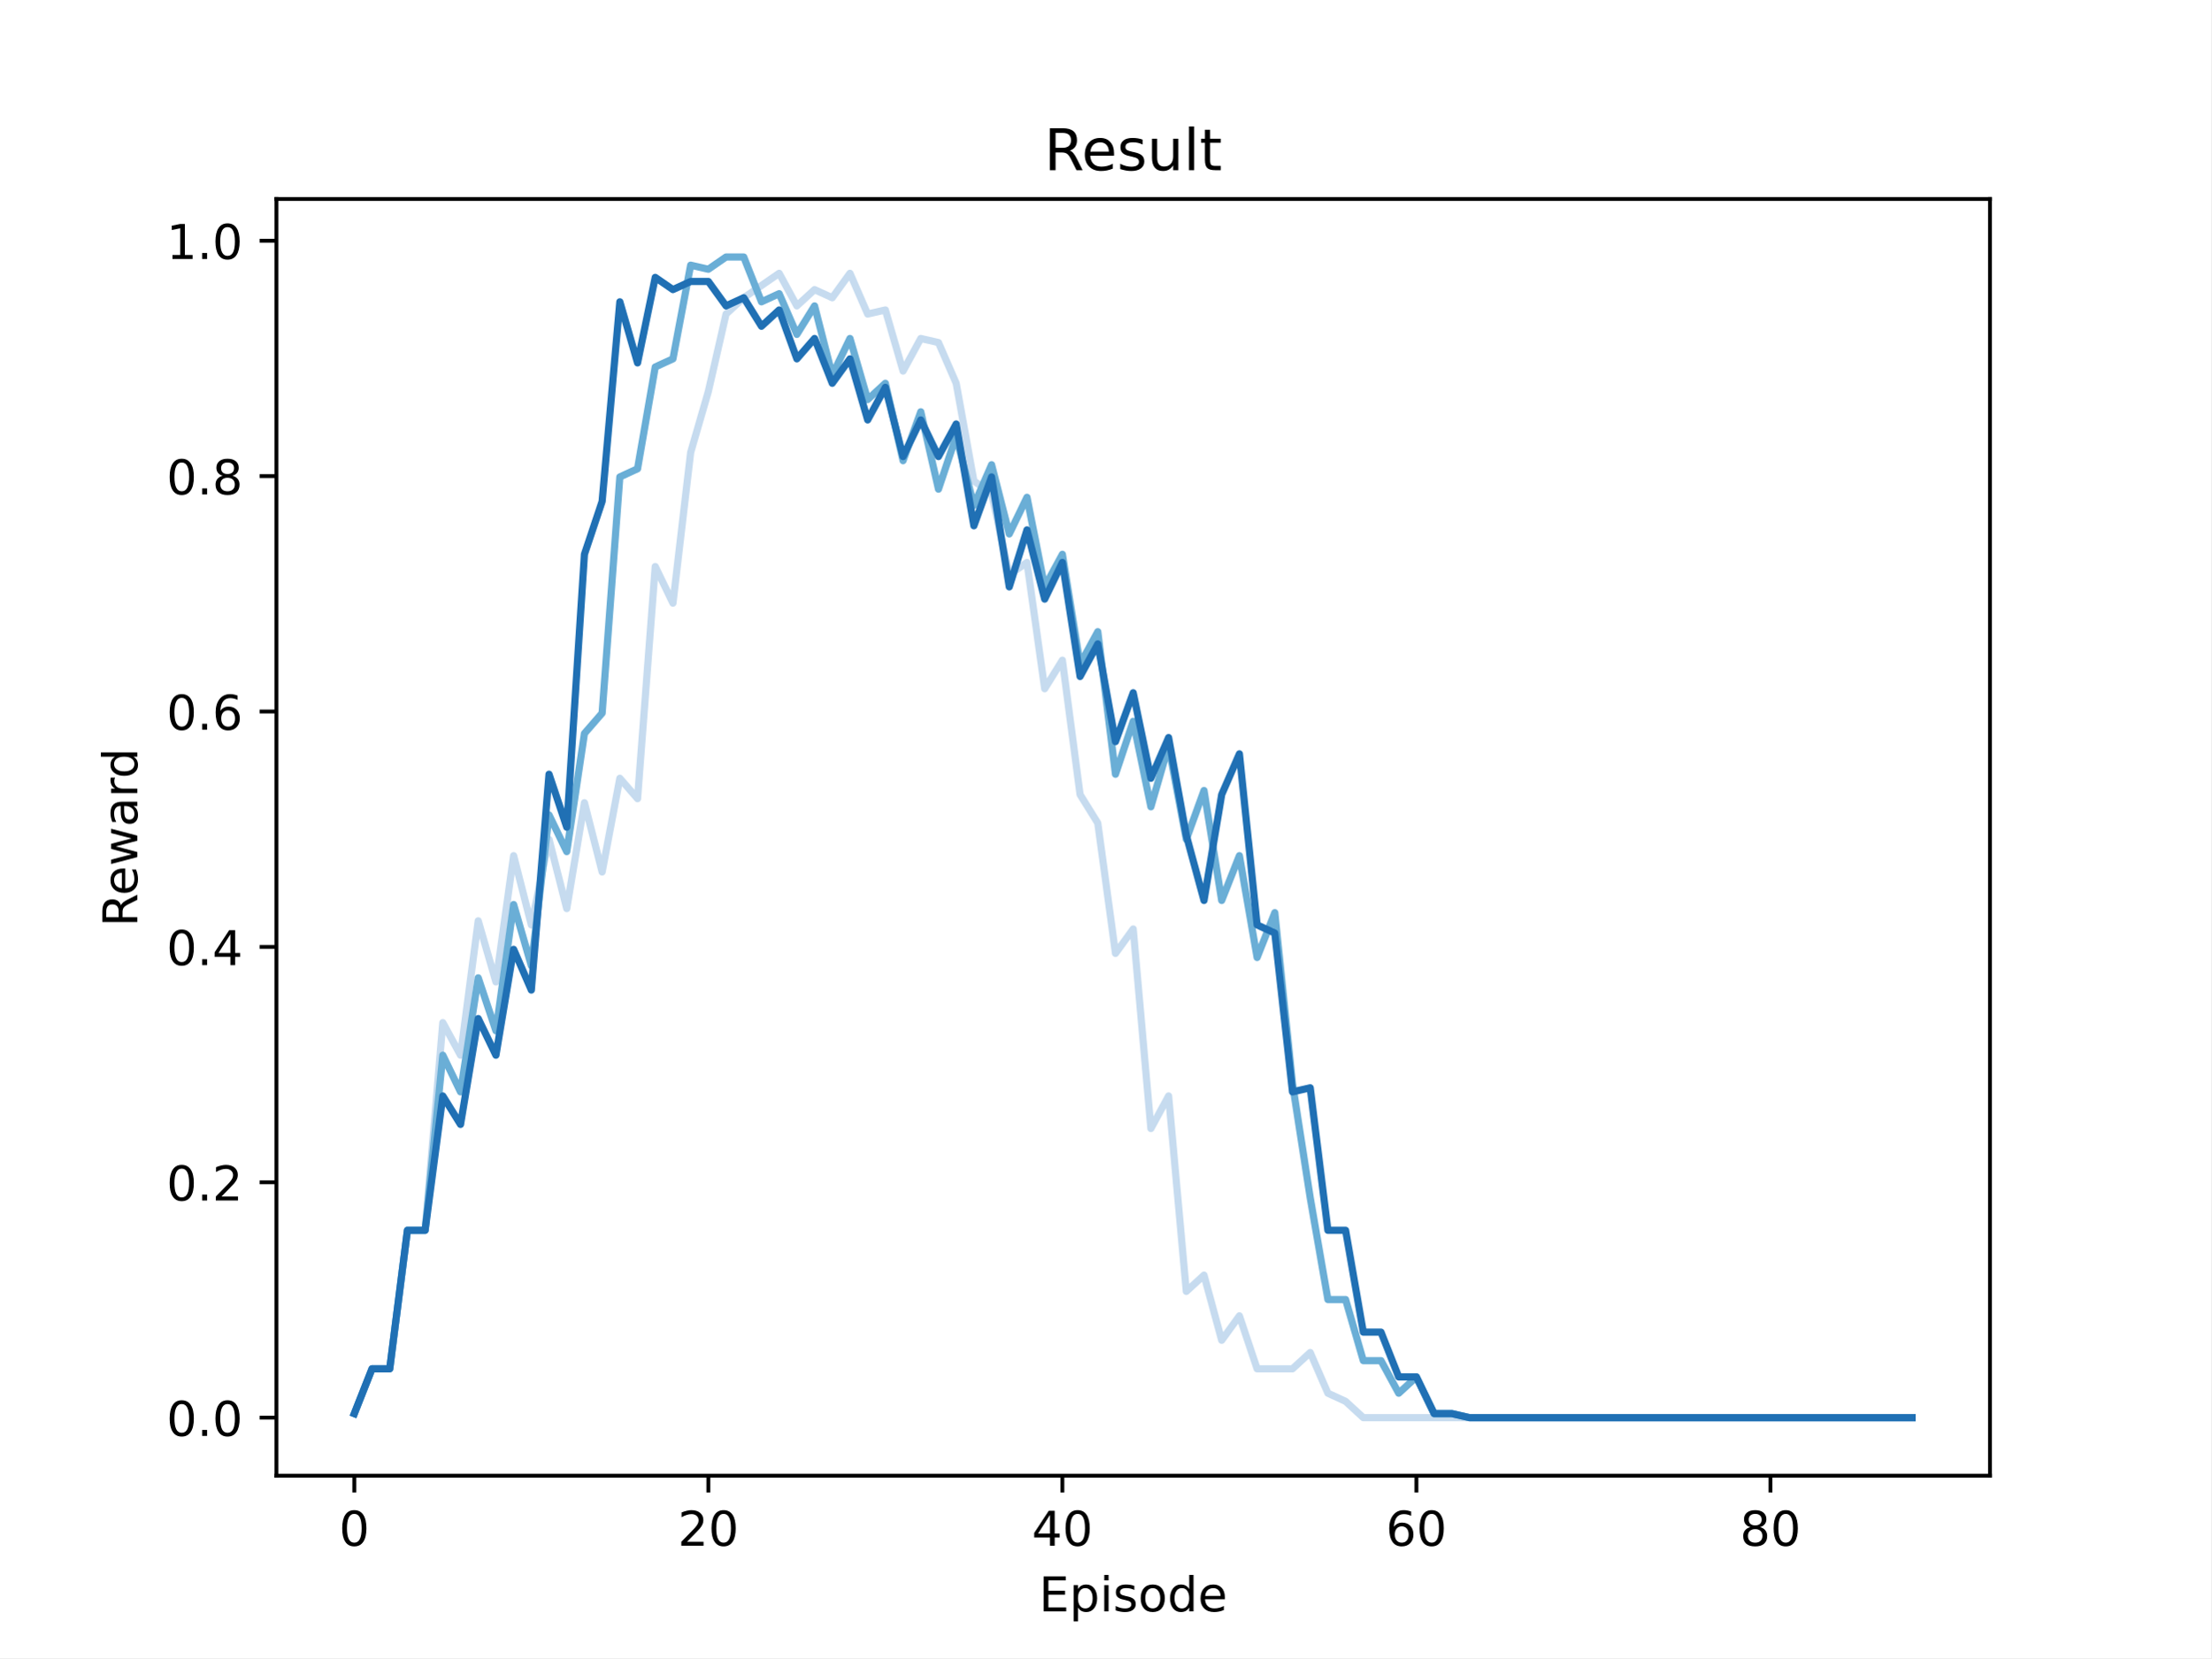
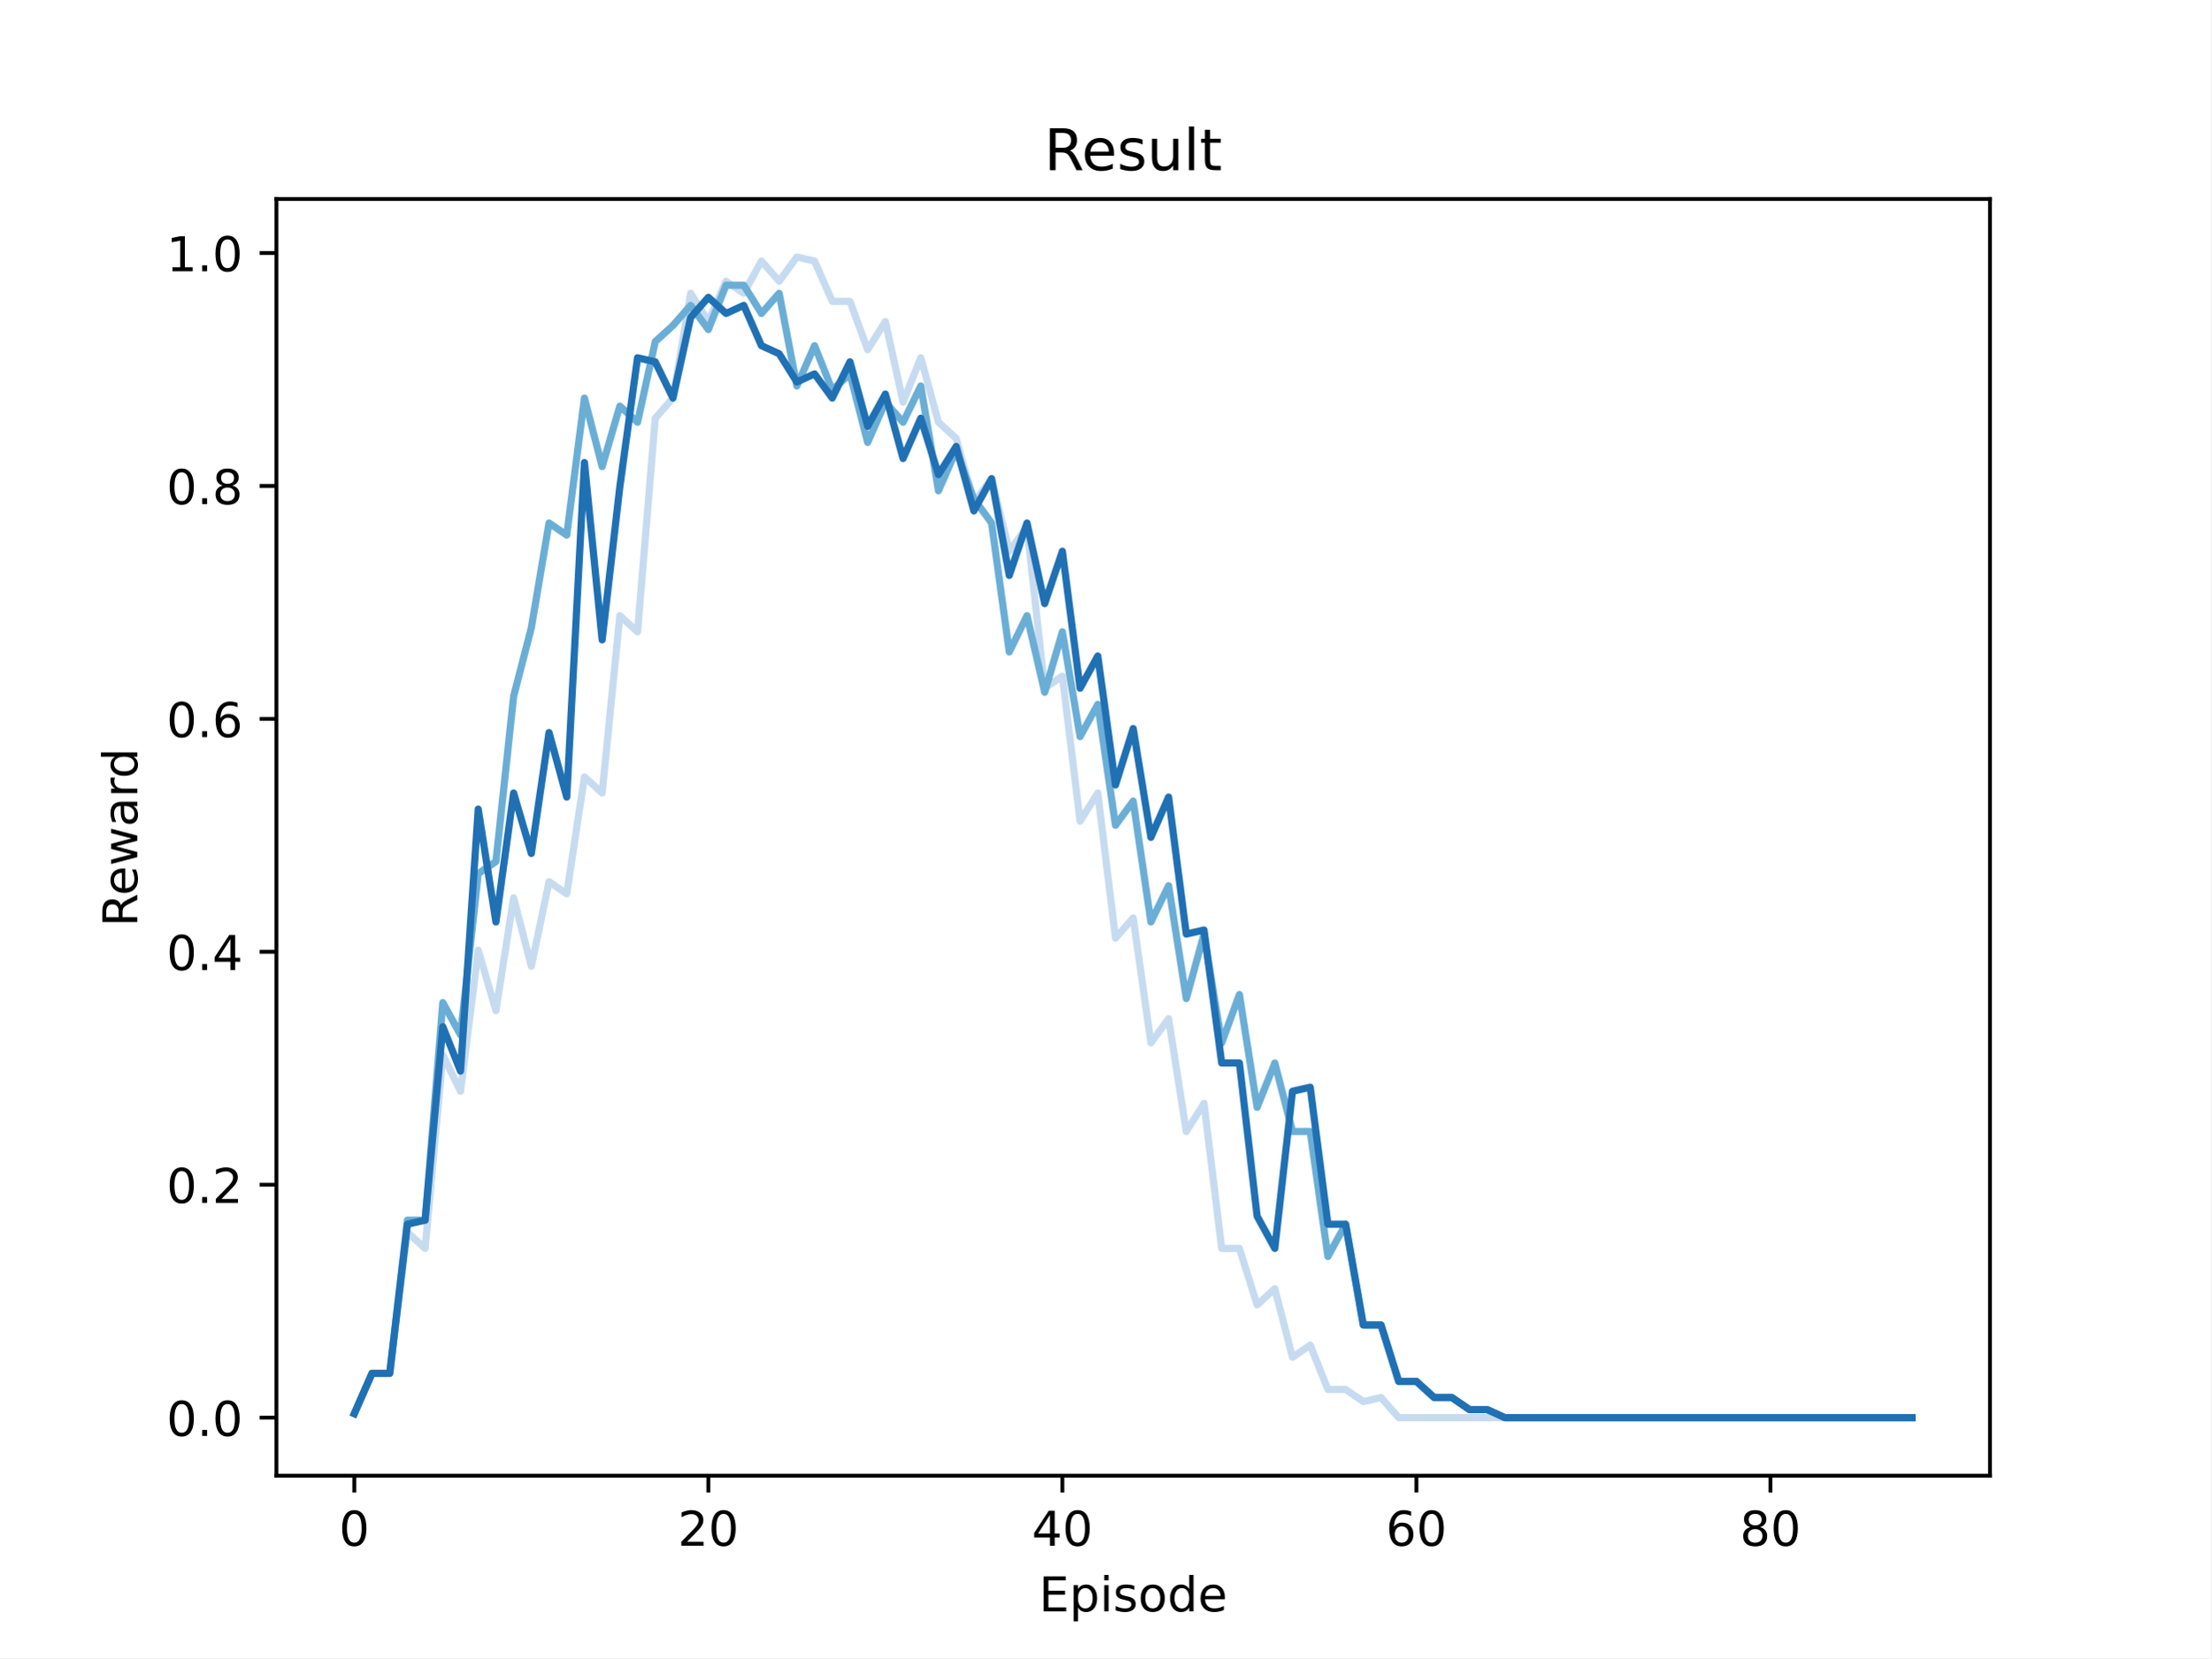
<svg xmlns="http://www.w3.org/2000/svg" xmlns:xlink="http://www.w3.org/1999/xlink" width="460.8pt" height="345.6pt" viewBox="0 0 460.8 345.6" version="1.1">
  <defs>
    <style type="text/css">*{stroke-linejoin: round; stroke-linecap: butt}</style>
  </defs>
  <g id="figure_1">
    <g id="patch_1">
      <path d="M 0 345.6  L 460.8 345.6  L 460.8 0  L 0 0  z " style="fill: #ffffff" />
    </g>
    <g id="axes_1">
      <g id="patch_2">
        <path d="M 57.6 307.584  L 414.72 307.584  L 414.72 41.472  L 57.6 41.472  z " style="fill: #ffffff" />
      </g>
      <g id="matplotlib.axis_1">
        <g id="xtick_1">
          <g id="line2d_1">
            <defs>
-               <path id="m53fb399a80" d="M 0 0  L 0 3.5  " style="stroke: #000000; stroke-width: 0.8" />
-             </defs>
-             <g>
-               <use xlink:href="#m53fb399a80" x="73.833" y="307.584" style="stroke: #000000; stroke-width: 0.8" />
+               <path id="m42a9a38166" d="M 0 0  L 0 3.5  " style="stroke: #000000; stroke-width: 0.8" />
+             </defs>
+             <g>
+               <use xlink:href="#m42a9a38166" x="73.833" y="307.584" style="stroke: #000000; stroke-width: 0.8" />
            </g>
          </g>
          <g id="text_1">
            <g transform="translate(70.65148 322.1824) scale(0.1 -0.1)">
              <defs>
                <path id="DejaVuSans-30" d="M 2034 4250  Q 1547 4250 1301 3770  Q 1056 3291 1056 2328  Q 1056 1369 1301 889  Q 1547 409 2034 409  Q 2525 409 2770 889  Q 3016 1369 3016 2328  Q 3016 3291 2770 3770  Q 2525 4250 2034 4250  z M 2034 4750  Q 2819 4750 3233 4129  Q 3647 3509 3647 2328  Q 3647 1150 3233 529  Q 2819 -91 2034 -91  Q 1250 -91 836 529  Q 422 1150 422 2328  Q 422 3509 836 4129  Q 1250 4750 2034 4750  z " transform="scale(0.015625)" />
              </defs>
              <use xlink:href="#DejaVuSans-30" />
            </g>
          </g>
        </g>
        <g id="xtick_2">
          <g id="line2d_2">
            <g>
-               <use xlink:href="#m53fb399a80" x="147.618" y="307.584" style="stroke: #000000; stroke-width: 0.8" />
+               <use xlink:href="#m42a9a38166" x="147.618" y="307.584" style="stroke: #000000; stroke-width: 0.8" />
            </g>
          </g>
          <g id="text_2">
            <g transform="translate(141.2554 322.1824) scale(0.1 -0.1)">
              <defs>
                <path id="DejaVuSans-32" d="M 1228 531  L 3431 531  L 3431 0  L 469 0  L 469 531  Q 828 903 1448 1529  Q 2069 2156 2228 2338  Q 2531 2678 2651 2914  Q 2772 3150 2772 3378  Q 2772 3750 2511 3984  Q 2250 4219 1831 4219  Q 1534 4219 1204 4116  Q 875 4013 500 3803  L 500 4441  Q 881 4594 1212 4672  Q 1544 4750 1819 4750  Q 2544 4750 2975 4387  Q 3406 4025 3406 3419  Q 3406 3131 3298 2873  Q 3191 2616 2906 2266  Q 2828 2175 2409 1742  Q 1991 1309 1228 531  z " transform="scale(0.015625)" />
              </defs>
              <use xlink:href="#DejaVuSans-32" />
              <use xlink:href="#DejaVuSans-30" x="63.623" />
            </g>
          </g>
        </g>
        <g id="xtick_3">
          <g id="line2d_3">
            <g>
-               <use xlink:href="#m53fb399a80" x="221.403" y="307.584" style="stroke: #000000; stroke-width: 0.8" />
+               <use xlink:href="#m42a9a38166" x="221.403" y="307.584" style="stroke: #000000; stroke-width: 0.8" />
            </g>
          </g>
          <g id="text_3">
            <g transform="translate(215.0405 322.1824) scale(0.1 -0.1)">
              <defs>
                <path id="DejaVuSans-34" d="M 2419 4116  L 825 1625  L 2419 1625  L 2419 4116  z M 2253 4666  L 3047 4666  L 3047 1625  L 3713 1625  L 3713 1100  L 3047 1100  L 3047 0  L 2419 0  L 2419 1100  L 313 1100  L 313 1709  L 2253 4666  z " transform="scale(0.015625)" />
              </defs>
              <use xlink:href="#DejaVuSans-34" />
              <use xlink:href="#DejaVuSans-30" x="63.623" />
            </g>
          </g>
        </g>
        <g id="xtick_4">
          <g id="line2d_4">
            <g>
-               <use xlink:href="#m53fb399a80" x="295.188" y="307.584" style="stroke: #000000; stroke-width: 0.8" />
+               <use xlink:href="#m42a9a38166" x="295.188" y="307.584" style="stroke: #000000; stroke-width: 0.8" />
            </g>
          </g>
          <g id="text_4">
            <g transform="translate(288.8256 322.1824) scale(0.1 -0.1)">
              <defs>
                <path id="DejaVuSans-36" d="M 2113 2584  Q 1688 2584 1439 2293  Q 1191 2003 1191 1497  Q 1191 994 1439 701  Q 1688 409 2113 409  Q 2538 409 2786 701  Q 3034 994 3034 1497  Q 3034 2003 2786 2293  Q 2538 2584 2113 2584  z M 3366 4563  L 3366 3988  Q 3128 4100 2886 4159  Q 2644 4219 2406 4219  Q 1781 4219 1451 3797  Q 1122 3375 1075 2522  Q 1259 2794 1537 2939  Q 1816 3084 2150 3084  Q 2853 3084 3261 2657  Q 3669 2231 3669 1497  Q 3669 778 3244 343  Q 2819 -91 2113 -91  Q 1303 -91 875 529  Q 447 1150 447 2328  Q 447 3434 972 4092  Q 1497 4750 2381 4750  Q 2619 4750 2861 4703  Q 3103 4656 3366 4563  z " transform="scale(0.015625)" />
              </defs>
              <use xlink:href="#DejaVuSans-36" />
              <use xlink:href="#DejaVuSans-30" x="63.623" />
            </g>
          </g>
        </g>
        <g id="xtick_5">
          <g id="line2d_5">
            <g>
-               <use xlink:href="#m53fb399a80" x="368.973" y="307.584" style="stroke: #000000; stroke-width: 0.8" />
+               <use xlink:href="#m42a9a38166" x="368.973" y="307.584" style="stroke: #000000; stroke-width: 0.8" />
            </g>
          </g>
          <g id="text_5">
            <g transform="translate(362.6107 322.1824) scale(0.1 -0.1)">
              <defs>
                <path id="DejaVuSans-38" d="M 2034 2216  Q 1584 2216 1326 1975  Q 1069 1734 1069 1313  Q 1069 891 1326 650  Q 1584 409 2034 409  Q 2484 409 2743 651  Q 3003 894 3003 1313  Q 3003 1734 2745 1975  Q 2488 2216 2034 2216  z M 1403 2484  Q 997 2584 770 2862  Q 544 3141 544 3541  Q 544 4100 942 4425  Q 1341 4750 2034 4750  Q 2731 4750 3128 4425  Q 3525 4100 3525 3541  Q 3525 3141 3298 2862  Q 3072 2584 2669 2484  Q 3125 2378 3379 2068  Q 3634 1759 3634 1313  Q 3634 634 3220 271  Q 2806 -91 2034 -91  Q 1263 -91 848 271  Q 434 634 434 1313  Q 434 1759 690 2068  Q 947 2378 1403 2484  z M 1172 3481  Q 1172 3119 1398 2916  Q 1625 2713 2034 2713  Q 2441 2713 2670 2916  Q 2900 3119 2900 3481  Q 2900 3844 2670 4047  Q 2441 4250 2034 4250  Q 1625 4250 1398 4047  Q 1172 3844 1172 3481  z " transform="scale(0.015625)" />
              </defs>
              <use xlink:href="#DejaVuSans-38" />
              <use xlink:href="#DejaVuSans-30" x="63.623" />
            </g>
          </g>
        </g>
        <g id="text_6">
          <g transform="translate(216.5225 335.8606) scale(0.1 -0.1)">
            <defs>
              <path id="DejaVuSans-45" d="M 628 4666  L 3578 4666  L 3578 4134  L 1259 4134  L 1259 2753  L 3481 2753  L 3481 2222  L 1259 2222  L 1259 531  L 3634 531  L 3634 0  L 628 0  L 628 4666  z " transform="scale(0.015625)" />
              <path id="DejaVuSans-70" d="M 1159 525  L 1159 -1331  L 581 -1331  L 581 3500  L 1159 3500  L 1159 2969  Q 1341 3281 1617 3432  Q 1894 3584 2278 3584  Q 2916 3584 3314 3078  Q 3713 2572 3713 1747  Q 3713 922 3314 415  Q 2916 -91 2278 -91  Q 1894 -91 1617 61  Q 1341 213 1159 525  z M 3116 1747  Q 3116 2381 2855 2742  Q 2594 3103 2138 3103  Q 1681 3103 1420 2742  Q 1159 2381 1159 1747  Q 1159 1113 1420 752  Q 1681 391 2138 391  Q 2594 391 2855 752  Q 3116 1113 3116 1747  z " transform="scale(0.015625)" />
              <path id="DejaVuSans-69" d="M 603 3500  L 1178 3500  L 1178 0  L 603 0  L 603 3500  z M 603 4863  L 1178 4863  L 1178 4134  L 603 4134  L 603 4863  z " transform="scale(0.015625)" />
              <path id="DejaVuSans-73" d="M 2834 3397  L 2834 2853  Q 2591 2978 2328 3040  Q 2066 3103 1784 3103  Q 1356 3103 1142 2972  Q 928 2841 928 2578  Q 928 2378 1081 2264  Q 1234 2150 1697 2047  L 1894 2003  Q 2506 1872 2764 1633  Q 3022 1394 3022 966  Q 3022 478 2636 193  Q 2250 -91 1575 -91  Q 1294 -91 989 -36  Q 684 19 347 128  L 347 722  Q 666 556 975 473  Q 1284 391 1588 391  Q 1994 391 2212 530  Q 2431 669 2431 922  Q 2431 1156 2273 1281  Q 2116 1406 1581 1522  L 1381 1569  Q 847 1681 609 1914  Q 372 2147 372 2553  Q 372 3047 722 3315  Q 1072 3584 1716 3584  Q 2034 3584 2315 3537  Q 2597 3491 2834 3397  z " transform="scale(0.015625)" />
              <path id="DejaVuSans-6f" d="M 1959 3097  Q 1497 3097 1228 2736  Q 959 2375 959 1747  Q 959 1119 1226 758  Q 1494 397 1959 397  Q 2419 397 2687 759  Q 2956 1122 2956 1747  Q 2956 2369 2687 2733  Q 2419 3097 1959 3097  z M 1959 3584  Q 2709 3584 3137 3096  Q 3566 2609 3566 1747  Q 3566 888 3137 398  Q 2709 -91 1959 -91  Q 1206 -91 779 398  Q 353 888 353 1747  Q 353 2609 779 3096  Q 1206 3584 1959 3584  z " transform="scale(0.015625)" />
              <path id="DejaVuSans-64" d="M 2906 2969  L 2906 4863  L 3481 4863  L 3481 0  L 2906 0  L 2906 525  Q 2725 213 2448 61  Q 2172 -91 1784 -91  Q 1150 -91 751 415  Q 353 922 353 1747  Q 353 2572 751 3078  Q 1150 3584 1784 3584  Q 2172 3584 2448 3432  Q 2725 3281 2906 2969  z M 947 1747  Q 947 1113 1208 752  Q 1469 391 1925 391  Q 2381 391 2643 752  Q 2906 1113 2906 1747  Q 2906 2381 2643 2742  Q 2381 3103 1925 3103  Q 1469 3103 1208 2742  Q 947 2381 947 1747  z " transform="scale(0.015625)" />
              <path id="DejaVuSans-65" d="M 3597 1894  L 3597 1613  L 953 1613  Q 991 1019 1311 708  Q 1631 397 2203 397  Q 2534 397 2845 478  Q 3156 559 3463 722  L 3463 178  Q 3153 47 2828 -22  Q 2503 -91 2169 -91  Q 1331 -91 842 396  Q 353 884 353 1716  Q 353 2575 817 3079  Q 1281 3584 2069 3584  Q 2775 3584 3186 3129  Q 3597 2675 3597 1894  z M 3022 2063  Q 3016 2534 2758 2815  Q 2500 3097 2075 3097  Q 1594 3097 1305 2825  Q 1016 2553 972 2059  L 3022 2063  z " transform="scale(0.015625)" />
            </defs>
            <use xlink:href="#DejaVuSans-45" />
            <use xlink:href="#DejaVuSans-70" x="63.184" />
            <use xlink:href="#DejaVuSans-69" x="126.66" />
            <use xlink:href="#DejaVuSans-73" x="154.443" />
            <use xlink:href="#DejaVuSans-6f" x="206.543" />
            <use xlink:href="#DejaVuSans-64" x="267.725" />
            <use xlink:href="#DejaVuSans-65" x="331.201" />
          </g>
        </g>
      </g>
      <g id="matplotlib.axis_2">
        <g id="ytick_1">
          <g id="line2d_6">
            <defs>
-               <path id="m42c4a5afcf" d="M 0 0  L -3.5 0  " style="stroke: #000000; stroke-width: 0.8" />
-             </defs>
-             <g>
-               <use xlink:href="#m42c4a5afcf" x="57.6" y="295.488" style="stroke: #000000; stroke-width: 0.8" />
+               <path id="m43a98321cf" d="M 0 0  L -3.5 0  " style="stroke: #000000; stroke-width: 0.8" />
+             </defs>
+             <g>
+               <use xlink:href="#m43a98321cf" x="57.6" y="295.488" style="stroke: #000000; stroke-width: 0.8" />
            </g>
          </g>
          <g id="text_7">
            <g transform="translate(34.69687 299.2872) scale(0.1 -0.1)">
              <defs>
                <path id="DejaVuSans-2e" d="M 684 794  L 1344 794  L 1344 0  L 684 0  L 684 794  z " transform="scale(0.015625)" />
              </defs>
              <use xlink:href="#DejaVuSans-30" />
              <use xlink:href="#DejaVuSans-2e" x="63.623" />
              <use xlink:href="#DejaVuSans-30" x="95.41" />
            </g>
          </g>
        </g>
        <g id="ytick_2">
          <g id="line2d_7">
            <g>
-               <use xlink:href="#m42c4a5afcf" x="57.6" y="246.425" style="stroke: #000000; stroke-width: 0.8" />
+               <use xlink:href="#m43a98321cf" x="57.6" y="246.936" style="stroke: #000000; stroke-width: 0.8" />
            </g>
          </g>
          <g id="text_8">
-             <g transform="translate(34.69687 250.2241) scale(0.1 -0.1)">
+             <g transform="translate(34.69687 250.7352) scale(0.1 -0.1)">
              <use xlink:href="#DejaVuSans-30" />
              <use xlink:href="#DejaVuSans-2e" x="63.623" />
              <use xlink:href="#DejaVuSans-32" x="95.41" />
            </g>
          </g>
        </g>
        <g id="ytick_3">
          <g id="line2d_8">
            <g>
-               <use xlink:href="#m42c4a5afcf" x="57.6" y="197.362" style="stroke: #000000; stroke-width: 0.8" />
+               <use xlink:href="#m43a98321cf" x="57.6" y="198.384" style="stroke: #000000; stroke-width: 0.8" />
            </g>
          </g>
          <g id="text_9">
-             <g transform="translate(34.69687 201.1611) scale(0.1 -0.1)">
+             <g transform="translate(34.69687 202.1832) scale(0.1 -0.1)">
              <use xlink:href="#DejaVuSans-30" />
              <use xlink:href="#DejaVuSans-2e" x="63.623" />
              <use xlink:href="#DejaVuSans-34" x="95.41" />
            </g>
          </g>
        </g>
        <g id="ytick_4">
          <g id="line2d_9">
            <g>
-               <use xlink:href="#m42c4a5afcf" x="57.6" y="148.299" style="stroke: #000000; stroke-width: 0.8" />
+               <use xlink:href="#m43a98321cf" x="57.6" y="149.832" style="stroke: #000000; stroke-width: 0.8" />
            </g>
          </g>
          <g id="text_10">
-             <g transform="translate(34.69687 152.098) scale(0.1 -0.1)">
+             <g transform="translate(34.69687 153.6312) scale(0.1 -0.1)">
              <use xlink:href="#DejaVuSans-30" />
              <use xlink:href="#DejaVuSans-2e" x="63.623" />
              <use xlink:href="#DejaVuSans-36" x="95.41" />
            </g>
          </g>
        </g>
        <g id="ytick_5">
          <g id="line2d_10">
            <g>
-               <use xlink:href="#m42c4a5afcf" x="57.6" y="99.236" style="stroke: #000000; stroke-width: 0.8" />
+               <use xlink:href="#m43a98321cf" x="57.6" y="101.28" style="stroke: #000000; stroke-width: 0.8" />
            </g>
          </g>
          <g id="text_11">
-             <g transform="translate(34.69687 103.0349) scale(0.1 -0.1)">
+             <g transform="translate(34.69687 105.0792) scale(0.1 -0.1)">
              <use xlink:href="#DejaVuSans-30" />
              <use xlink:href="#DejaVuSans-2e" x="63.623" />
              <use xlink:href="#DejaVuSans-38" x="95.41" />
            </g>
          </g>
        </g>
        <g id="ytick_6">
          <g id="line2d_11">
            <g>
-               <use xlink:href="#m42c4a5afcf" x="57.6" y="50.173" style="stroke: #000000; stroke-width: 0.8" />
+               <use xlink:href="#m43a98321cf" x="57.6" y="52.728" style="stroke: #000000; stroke-width: 0.8" />
            </g>
          </g>
          <g id="text_12">
-             <g transform="translate(34.69687 53.97185) scale(0.1 -0.1)">
+             <g transform="translate(34.69687 56.52722) scale(0.1 -0.1)">
              <defs>
                <path id="DejaVuSans-31" d="M 794 531  L 1825 531  L 1825 4091  L 703 3866  L 703 4441  L 1819 4666  L 2450 4666  L 2450 531  L 3481 531  L 3481 0  L 794 0  L 794 531  z " transform="scale(0.015625)" />
              </defs>
              <use xlink:href="#DejaVuSans-31" />
              <use xlink:href="#DejaVuSans-2e" x="63.623" />
              <use xlink:href="#DejaVuSans-30" x="95.41" />
            </g>
          </g>
        </g>
        <g id="text_13">
          <g transform="translate(28.61719 193.1491) rotate(-90) scale(0.1 -0.1)">
            <defs>
              <path id="DejaVuSans-52" d="M 2841 2188  Q 3044 2119 3236 1894  Q 3428 1669 3622 1275  L 4263 0  L 3584 0  L 2988 1197  Q 2756 1666 2539 1819  Q 2322 1972 1947 1972  L 1259 1972  L 1259 0  L 628 0  L 628 4666  L 2053 4666  Q 2853 4666 3247 4331  Q 3641 3997 3641 3322  Q 3641 2881 3436 2590  Q 3231 2300 2841 2188  z M 1259 4147  L 1259 2491  L 2053 2491  Q 2509 2491 2742 2702  Q 2975 2913 2975 3322  Q 2975 3731 2742 3939  Q 2509 4147 2053 4147  L 1259 4147  z " transform="scale(0.015625)" />
              <path id="DejaVuSans-77" d="M 269 3500  L 844 3500  L 1563 769  L 2278 3500  L 2956 3500  L 3675 769  L 4391 3500  L 4966 3500  L 4050 0  L 3372 0  L 2619 2869  L 1863 0  L 1184 0  L 269 3500  z " transform="scale(0.015625)" />
              <path id="DejaVuSans-61" d="M 2194 1759  Q 1497 1759 1228 1600  Q 959 1441 959 1056  Q 959 750 1161 570  Q 1363 391 1709 391  Q 2188 391 2477 730  Q 2766 1069 2766 1631  L 2766 1759  L 2194 1759  z M 3341 1997  L 3341 0  L 2766 0  L 2766 531  Q 2569 213 2275 61  Q 1981 -91 1556 -91  Q 1019 -91 701 211  Q 384 513 384 1019  Q 384 1609 779 1909  Q 1175 2209 1959 2209  L 2766 2209  L 2766 2266  Q 2766 2663 2505 2880  Q 2244 3097 1772 3097  Q 1472 3097 1187 3025  Q 903 2953 641 2809  L 641 3341  Q 956 3463 1253 3523  Q 1550 3584 1831 3584  Q 2591 3584 2966 3190  Q 3341 2797 3341 1997  z " transform="scale(0.015625)" />
              <path id="DejaVuSans-72" d="M 2631 2963  Q 2534 3019 2420 3045  Q 2306 3072 2169 3072  Q 1681 3072 1420 2755  Q 1159 2438 1159 1844  L 1159 0  L 581 0  L 581 3500  L 1159 3500  L 1159 2956  Q 1341 3275 1631 3429  Q 1922 3584 2338 3584  Q 2397 3584 2469 3576  Q 2541 3569 2628 3553  L 2631 2963  z " transform="scale(0.015625)" />
            </defs>
            <use xlink:href="#DejaVuSans-52" />
            <use xlink:href="#DejaVuSans-65" x="64.982" />
            <use xlink:href="#DejaVuSans-77" x="126.506" />
            <use xlink:href="#DejaVuSans-61" x="208.293" />
            <use xlink:href="#DejaVuSans-72" x="269.572" />
            <use xlink:href="#DejaVuSans-64" x="308.936" />
          </g>
        </g>
      </g>
      <g id="line2d_12">
-         <path d="M 73.833 294.639  L 77.522 285.302  L 81.211 285.302  L 84.9 256.441  L 88.59 256.441  L 92.279 213.15  L 95.968 219.941  L 99.658 191.929  L 103.347 204.662  L 107.036 178.348  L 110.725 192.778  L 114.415 174.952  L 118.104 189.383  L 121.793 167.313  L 125.482 181.743  L 129.172 162.22  L 132.861 166.464  L 136.55 118.08  L 140.239 125.72  L 143.929 94.312  L 147.618 81.58  L 151.307 65.452  L 154.996 62.056  L 158.686 59.51  L 162.375 56.963  L 166.064 63.754  L 169.753 60.359  L 173.443 62.056  L 177.132 56.963  L 180.821 65.452  L 184.51 64.603  L 188.2 77.336  L 191.889 70.545  L 195.578 71.394  L 199.267 79.882  L 202.957 100.254  L 206.646 102.801  L 210.335 119.778  L 214.024 117.231  L 217.714 143.545  L 221.403 137.603  L 225.092 165.615  L 228.781 171.557  L 232.471 198.72  L 236.16 193.627  L 239.849 235.22  L 243.539 228.429  L 247.228 269.174  L 250.917 265.779  L 254.606 279.36  L 258.296 274.267  L 261.985 285.302  L 265.674 285.302  L 269.363 285.302  L 273.053 281.907  L 276.742 290.395  L 280.431 292.093  L 284.12 295.488  L 287.81 295.488  L 291.499 295.488  L 295.188 295.488  L 298.877 295.488  L 302.567 295.488  L 306.256 295.488  L 309.945 295.488  L 313.634 295.488  L 317.324 295.488  L 321.013 295.488  L 324.702 295.488  L 328.391 295.488  L 332.081 295.488  L 335.77 295.488  L 339.459 295.488  L 343.148 295.488  L 346.838 295.488  L 350.527 295.488  L 354.216 295.488  L 357.905 295.488  L 361.595 295.488  L 365.284 295.488  L 368.973 295.488  L 372.662 295.488  L 376.352 295.488  L 380.041 295.488  L 383.73 295.488  L 387.42 295.488  L 391.109 295.488  L 394.798 295.488  L 398.487 295.488  " clip-path="url(#p0c458b2321)" style="fill: none; stroke: #c6dbef; stroke-width: 1.5; stroke-linecap: square" />
+         <path d="M 73.833 294.648  L 77.522 286.248  L 81.211 286.248  L 84.9 256.848  L 88.59 260.208  L 92.279 219.888  L 95.968 227.448  L 99.658 198.048  L 103.347 210.648  L 107.036 187.128  L 110.725 201.408  L 114.415 183.768  L 118.104 186.288  L 121.793 161.928  L 125.482 165.288  L 129.172 128.328  L 132.861 131.688  L 136.55 87.168  L 140.239 82.968  L 143.929 61.128  L 147.618 67.008  L 151.307 58.608  L 154.996 61.128  L 158.686 54.408  L 162.375 58.608  L 166.064 53.568  L 169.753 54.408  L 173.443 62.808  L 177.132 62.808  L 180.821 72.888  L 184.51 67.008  L 188.2 83.808  L 191.889 74.568  L 195.578 88.008  L 199.267 91.368  L 202.957 104.808  L 206.646 99.768  L 210.335 114.888  L 214.024 109.848  L 217.714 143.448  L 221.403 140.928  L 225.092 171.168  L 228.781 165.288  L 232.471 195.528  L 236.16 191.328  L 239.849 217.368  L 243.539 212.328  L 247.228 235.848  L 250.917 229.968  L 254.606 260.208  L 258.296 260.208  L 261.985 271.968  L 265.674 268.608  L 269.363 282.888  L 273.053 280.368  L 276.742 289.608  L 280.431 289.608  L 284.12 292.128  L 287.81 291.288  L 291.499 295.488  L 295.188 295.488  L 298.877 295.488  L 302.567 295.488  L 306.256 295.488  L 309.945 295.488  L 313.634 295.488  L 317.324 295.488  L 321.013 295.488  L 324.702 295.488  L 328.391 295.488  L 332.081 295.488  L 335.77 295.488  L 339.459 295.488  L 343.148 295.488  L 346.838 295.488  L 350.527 295.488  L 354.216 295.488  L 357.905 295.488  L 361.595 295.488  L 365.284 295.488  L 368.973 295.488  L 372.662 295.488  L 376.352 295.488  L 380.041 295.488  L 383.73 295.488  L 387.42 295.488  L 391.109 295.488  L 394.798 295.488  L 398.487 295.488  " clip-path="url(#pac6c06192b)" style="fill: none; stroke: #c6dbef; stroke-width: 1.5; stroke-linecap: square" />
      </g>
      <g id="line2d_13">
-         <path d="M 73.833 294.639  L 77.522 285.302  L 81.211 285.302  L 84.9 256.441  L 88.59 256.441  L 92.279 219.941  L 95.968 227.581  L 99.658 203.813  L 103.347 214.848  L 107.036 188.534  L 110.725 201.267  L 114.415 169.859  L 118.104 177.499  L 121.793 152.883  L 125.482 148.638  L 129.172 99.405  L 132.861 97.708  L 136.55 76.487  L 140.239 74.789  L 143.929 55.266  L 147.618 56.115  L 151.307 53.568  L 154.996 53.568  L 158.686 62.905  L 162.375 61.208  L 166.064 69.696  L 169.753 63.754  L 173.443 78.184  L 177.132 70.545  L 180.821 83.277  L 184.51 79.882  L 188.2 96.01  L 191.889 85.824  L 195.578 101.952  L 199.267 90.917  L 202.957 105.347  L 206.646 96.859  L 210.335 111.289  L 214.024 103.65  L 217.714 122.324  L 221.403 115.533  L 225.092 138.452  L 228.781 131.661  L 232.471 161.371  L 236.16 150.336  L 239.849 168.162  L 243.539 155.429  L 247.228 174.952  L 250.917 164.766  L 254.606 187.685  L 258.296 178.348  L 261.985 199.569  L 265.674 190.232  L 269.363 225.883  L 273.053 249.651  L 276.742 270.872  L 280.431 270.872  L 284.12 283.604  L 287.81 283.604  L 291.499 290.395  L 295.188 287  L 298.877 294.639  L 302.567 294.639  L 306.256 295.488  L 309.945 295.488  L 313.634 295.488  L 317.324 295.488  L 321.013 295.488  L 324.702 295.488  L 328.391 295.488  L 332.081 295.488  L 335.77 295.488  L 339.459 295.488  L 343.148 295.488  L 346.838 295.488  L 350.527 295.488  L 354.216 295.488  L 357.905 295.488  L 361.595 295.488  L 365.284 295.488  L 368.973 295.488  L 372.662 295.488  L 376.352 295.488  L 380.041 295.488  L 383.73 295.488  L 387.42 295.488  L 391.109 295.488  L 394.798 295.488  L 398.487 295.488  " clip-path="url(#p0c458b2321)" style="fill: none; stroke: #6aaed6; stroke-width: 1.5; stroke-linecap: square" />
+         <path d="M 73.833 294.648  L 77.522 286.248  L 81.211 286.248  L 84.9 254.328  L 88.59 254.328  L 92.279 208.968  L 95.968 215.688  L 99.658 182.088  L 103.347 179.568  L 107.036 145.128  L 110.725 130.848  L 114.415 109.008  L 118.104 111.528  L 121.793 82.968  L 125.482 97.248  L 129.172 84.648  L 132.861 88.008  L 136.55 71.208  L 140.239 67.848  L 143.929 63.648  L 147.618 68.688  L 151.307 59.448  L 154.996 59.448  L 158.686 65.328  L 162.375 61.128  L 166.064 80.448  L 169.753 72.048  L 173.443 81.288  L 177.132 77.928  L 180.821 92.208  L 184.51 83.808  L 188.2 88.008  L 191.889 80.448  L 195.578 102.288  L 199.267 93.888  L 202.957 103.968  L 206.646 109.008  L 210.335 135.888  L 214.024 128.328  L 217.714 144.288  L 221.403 131.688  L 225.092 153.528  L 228.781 146.808  L 232.471 172.008  L 236.16 166.968  L 239.849 192.168  L 243.539 184.608  L 247.228 208.128  L 250.917 194.688  L 254.606 217.368  L 258.296 207.288  L 261.985 230.808  L 265.674 221.568  L 269.363 235.848  L 273.053 235.848  L 276.742 261.888  L 280.431 255.168  L 284.12 276.168  L 287.81 276.168  L 291.499 287.928  L 295.188 287.928  L 298.877 291.288  L 302.567 291.288  L 306.256 293.808  L 309.945 293.808  L 313.634 295.488  L 317.324 295.488  L 321.013 295.488  L 324.702 295.488  L 328.391 295.488  L 332.081 295.488  L 335.77 295.488  L 339.459 295.488  L 343.148 295.488  L 346.838 295.488  L 350.527 295.488  L 354.216 295.488  L 357.905 295.488  L 361.595 295.488  L 365.284 295.488  L 368.973 295.488  L 372.662 295.488  L 376.352 295.488  L 380.041 295.488  L 383.73 295.488  L 387.42 295.488  L 391.109 295.488  L 394.798 295.488  L 398.487 295.488  " clip-path="url(#pac6c06192b)" style="fill: none; stroke: #6aaed6; stroke-width: 1.5; stroke-linecap: square" />
      </g>
      <g id="line2d_14">
-         <path d="M 73.833 294.639  L 77.522 285.302  L 81.211 285.302  L 84.9 256.441  L 88.59 256.441  L 92.279 228.429  L 95.968 234.371  L 99.658 212.301  L 103.347 219.941  L 107.036 197.871  L 110.725 206.36  L 114.415 161.371  L 118.104 172.406  L 121.793 115.533  L 125.482 104.499  L 129.172 62.905  L 132.861 75.638  L 136.55 57.812  L 140.239 60.359  L 143.929 58.661  L 147.618 58.661  L 151.307 63.754  L 154.996 62.056  L 158.686 67.998  L 162.375 64.603  L 166.064 74.789  L 169.753 70.545  L 173.443 79.882  L 177.132 74.789  L 180.821 87.522  L 184.51 80.731  L 188.2 95.161  L 191.889 87.522  L 195.578 95.161  L 199.267 88.371  L 202.957 109.592  L 206.646 99.405  L 210.335 122.324  L 214.024 110.44  L 217.714 124.871  L 221.403 117.231  L 225.092 140.999  L 228.781 134.208  L 232.471 154.58  L 236.16 144.394  L 239.849 162.22  L 243.539 153.731  L 247.228 174.104  L 250.917 187.685  L 254.606 165.615  L 258.296 157.127  L 261.985 192.778  L 265.674 194.476  L 269.363 227.581  L 273.053 226.732  L 276.742 256.441  L 280.431 256.441  L 284.12 277.662  L 287.81 277.662  L 291.499 287  L 295.188 287  L 298.877 294.639  L 302.567 294.639  L 306.256 295.488  L 309.945 295.488  L 313.634 295.488  L 317.324 295.488  L 321.013 295.488  L 324.702 295.488  L 328.391 295.488  L 332.081 295.488  L 335.77 295.488  L 339.459 295.488  L 343.148 295.488  L 346.838 295.488  L 350.527 295.488  L 354.216 295.488  L 357.905 295.488  L 361.595 295.488  L 365.284 295.488  L 368.973 295.488  L 372.662 295.488  L 376.352 295.488  L 380.041 295.488  L 383.73 295.488  L 387.42 295.488  L 391.109 295.488  L 394.798 295.488  L 398.487 295.488  " clip-path="url(#p0c458b2321)" style="fill: none; stroke: #2070b4; stroke-width: 1.5; stroke-linecap: square" />
+         <path d="M 73.833 294.648  L 77.522 286.248  L 81.211 286.248  L 84.9 255.168  L 88.59 254.328  L 92.279 214.008  L 95.968 223.248  L 99.658 168.648  L 103.347 192.168  L 107.036 165.288  L 110.725 177.888  L 114.415 152.688  L 118.104 166.128  L 121.793 96.408  L 125.482 133.368  L 129.172 101.448  L 132.861 74.568  L 136.55 75.408  L 140.239 82.968  L 143.929 66.168  L 147.618 61.968  L 151.307 65.328  L 154.996 63.648  L 158.686 72.048  L 162.375 73.728  L 166.064 79.608  L 169.753 77.928  L 173.443 82.968  L 177.132 75.408  L 180.821 88.848  L 184.51 82.128  L 188.2 95.568  L 191.889 87.168  L 195.578 98.928  L 199.267 93.048  L 202.957 106.488  L 206.646 99.768  L 210.335 119.928  L 214.024 109.008  L 217.714 125.808  L 221.403 114.888  L 225.092 143.448  L 228.781 136.728  L 232.471 163.608  L 236.16 151.848  L 239.849 174.528  L 243.539 166.128  L 247.228 194.688  L 250.917 193.848  L 254.606 221.568  L 258.296 221.568  L 261.985 253.488  L 265.674 260.208  L 269.363 227.448  L 273.053 226.608  L 276.742 255.168  L 280.431 255.168  L 284.12 276.168  L 287.81 276.168  L 291.499 287.928  L 295.188 287.928  L 298.877 291.288  L 302.567 291.288  L 306.256 293.808  L 309.945 293.808  L 313.634 295.488  L 317.324 295.488  L 321.013 295.488  L 324.702 295.488  L 328.391 295.488  L 332.081 295.488  L 335.77 295.488  L 339.459 295.488  L 343.148 295.488  L 346.838 295.488  L 350.527 295.488  L 354.216 295.488  L 357.905 295.488  L 361.595 295.488  L 365.284 295.488  L 368.973 295.488  L 372.662 295.488  L 376.352 295.488  L 380.041 295.488  L 383.73 295.488  L 387.42 295.488  L 391.109 295.488  L 394.798 295.488  L 398.487 295.488  " clip-path="url(#pac6c06192b)" style="fill: none; stroke: #2070b4; stroke-width: 1.5; stroke-linecap: square" />
      </g>
      <g id="patch_3">
        <path d="M 57.6 307.584  L 57.6 41.472  " style="fill: none; stroke: #000000; stroke-width: 0.8; stroke-linejoin: miter; stroke-linecap: square" />
      </g>
      <g id="patch_4">
        <path d="M 414.72 307.584  L 414.72 41.472  " style="fill: none; stroke: #000000; stroke-width: 0.8; stroke-linejoin: miter; stroke-linecap: square" />
      </g>
      <g id="patch_5">
        <path d="M 57.6 307.584  L 414.72 307.584  " style="fill: none; stroke: #000000; stroke-width: 0.8; stroke-linejoin: miter; stroke-linecap: square" />
      </g>
      <g id="patch_6">
        <path d="M 57.6 41.472  L 414.72 41.472  " style="fill: none; stroke: #000000; stroke-width: 0.8; stroke-linejoin: miter; stroke-linecap: square" />
      </g>
      <g id="text_14">
        <g transform="translate(217.6219 35.472) scale(0.12 -0.12)">
          <defs>
            <path id="DejaVuSans-75" d="M 544 1381  L 544 3500  L 1119 3500  L 1119 1403  Q 1119 906 1312 657  Q 1506 409 1894 409  Q 2359 409 2629 706  Q 2900 1003 2900 1516  L 2900 3500  L 3475 3500  L 3475 0  L 2900 0  L 2900 538  Q 2691 219 2414 64  Q 2138 -91 1772 -91  Q 1169 -91 856 284  Q 544 659 544 1381  z M 1991 3584  L 1991 3584  z " transform="scale(0.015625)" />
            <path id="DejaVuSans-6c" d="M 603 4863  L 1178 4863  L 1178 0  L 603 0  L 603 4863  z " transform="scale(0.015625)" />
            <path id="DejaVuSans-74" d="M 1172 4494  L 1172 3500  L 2356 3500  L 2356 3053  L 1172 3053  L 1172 1153  Q 1172 725 1289 603  Q 1406 481 1766 481  L 2356 481  L 2356 0  L 1766 0  Q 1100 0 847 248  Q 594 497 594 1153  L 594 3053  L 172 3053  L 172 3500  L 594 3500  L 594 4494  L 1172 4494  z " transform="scale(0.015625)" />
          </defs>
          <use xlink:href="#DejaVuSans-52" />
          <use xlink:href="#DejaVuSans-65" x="64.982" />
          <use xlink:href="#DejaVuSans-73" x="126.506" />
          <use xlink:href="#DejaVuSans-75" x="178.605" />
          <use xlink:href="#DejaVuSans-6c" x="241.984" />
          <use xlink:href="#DejaVuSans-74" x="269.768" />
        </g>
      </g>
    </g>
  </g>
  <defs>
-     <clipPath id="p0c458b2321">
+     <clipPath id="pac6c06192b">
      <rect x="57.6" y="41.472" width="357.12" height="266.112" />
    </clipPath>
  </defs>
</svg>
